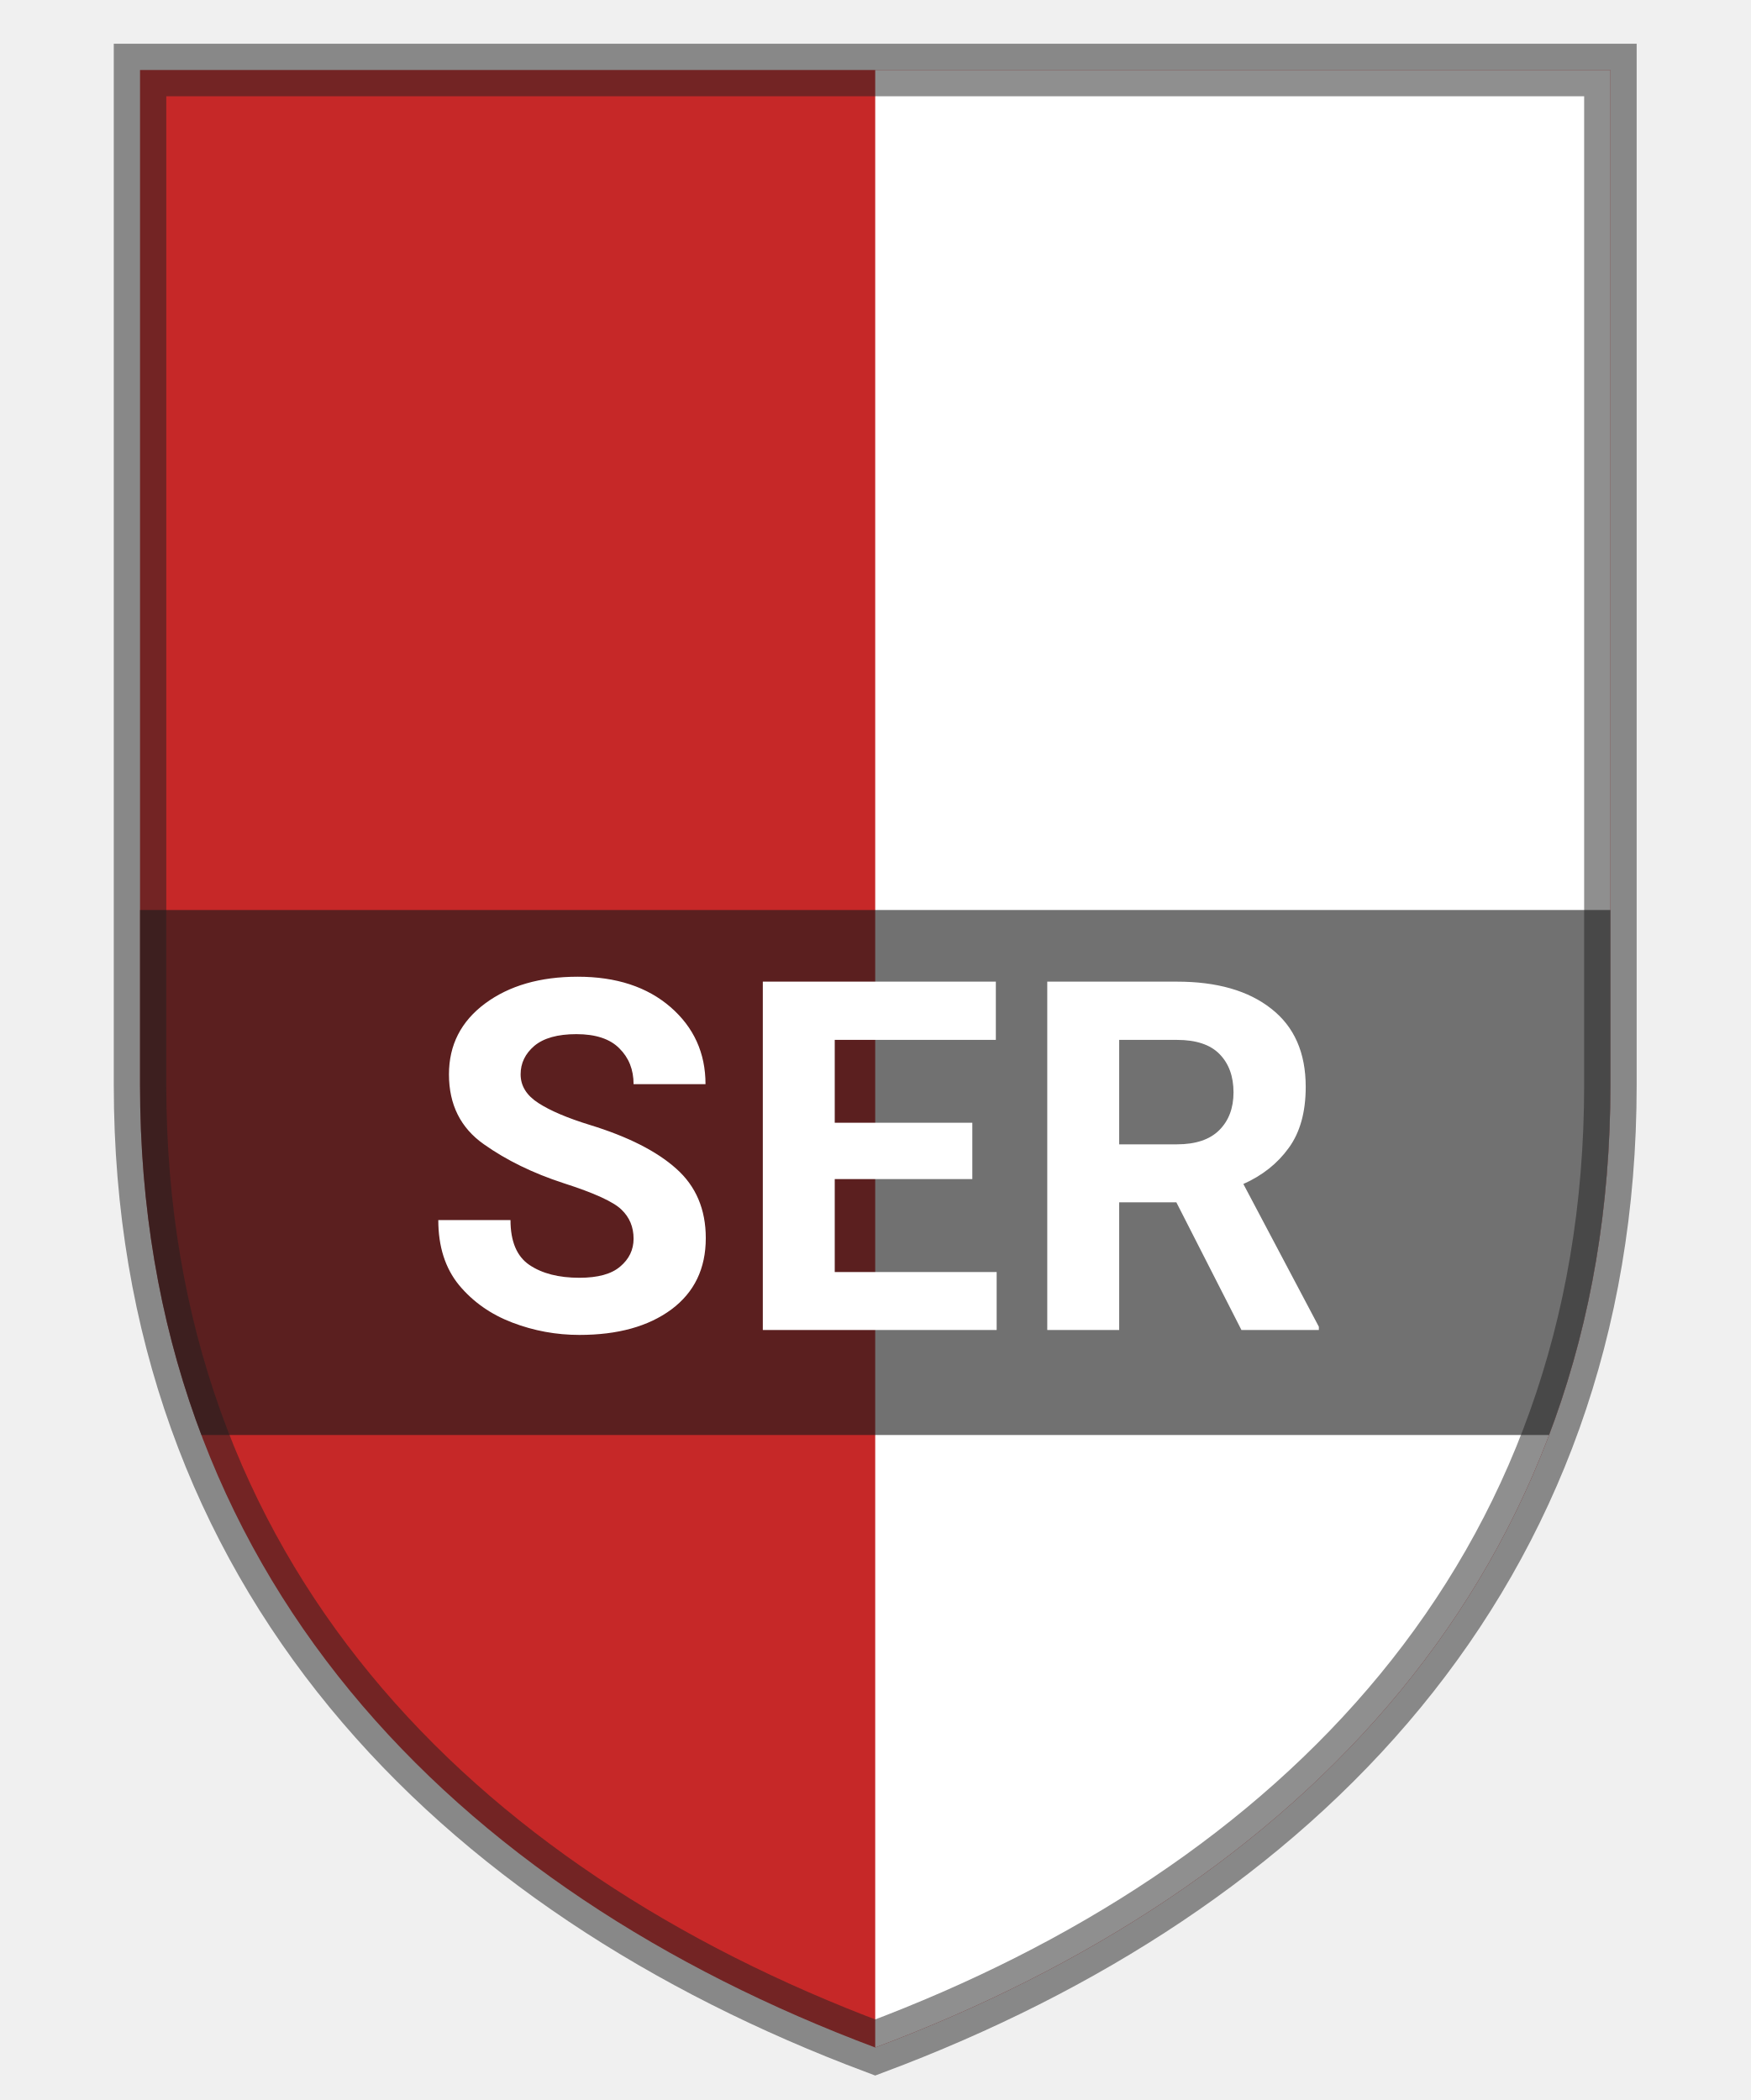
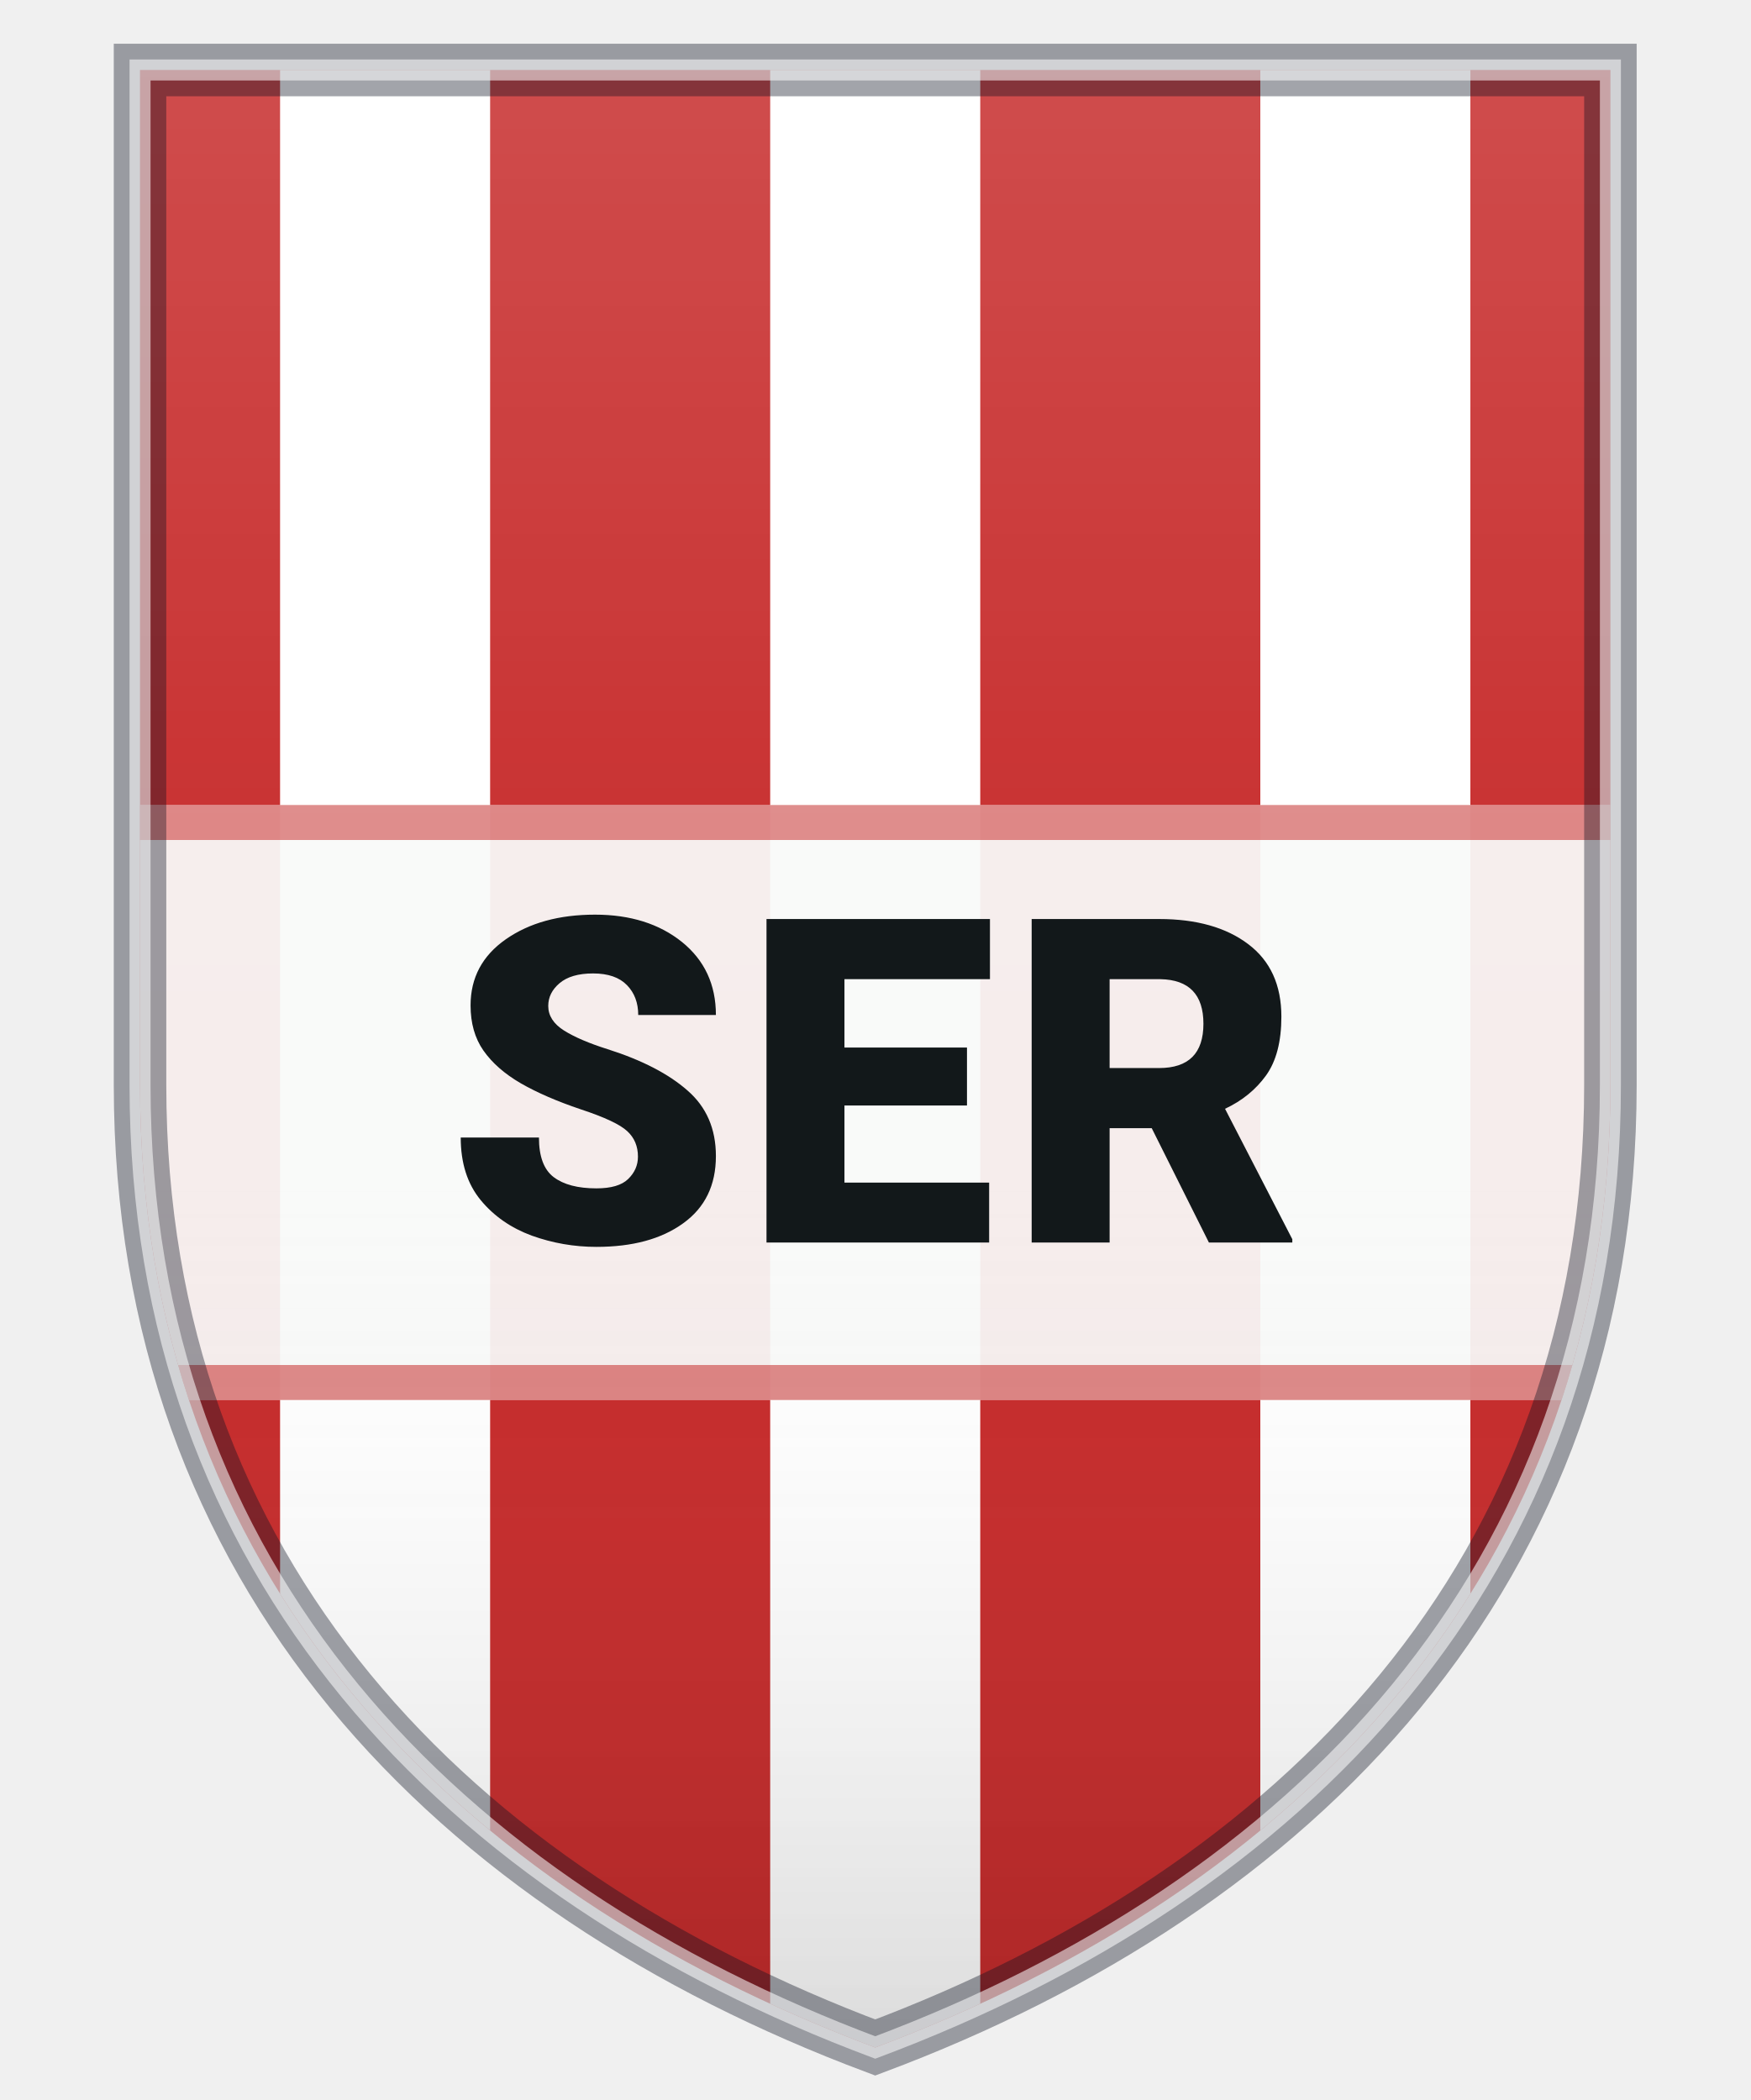
<svg xmlns="http://www.w3.org/2000/svg" viewBox="0 0 100 120" width="100" height="120" role="img" data-generico="1" aria-label="Escudo do Sergipe">
-   <clipPath id="escudo">
-     <path d="M8 4 H92 V62 C92 90 74 108 50 117 C26 108 8 90 8 62 Z" />
-   </clipPath>
+   <defs>
+     <clipPath id="escudo">
+       <path d="M8 4 H92 V62 C92 90 74 108 50 117 C26 108 8 90 8 62 Z" />
+     </clipPath>
+     <linearGradient id="volume" x1="0" y1="0" x2="0" y2="1">
+       <stop offset="0" stop-color="#FFFFFF" stop-opacity=".18" />
+       <stop offset=".55" stop-color="#FFFFFF" stop-opacity="0" />
+       <stop offset="1" stop-color="#000000" stop-opacity=".16" />
+     </linearGradient>
+   </defs>
  <g clip-path="url(#escudo)">
    <path d="M8 4 H92 V62 C92 90 74 108 50 117 C26 108 8 90 8 62 Z" fill="#C62828" />
-     <path d="M50 4 H92 V62 C92 90 74 108 50 117 Z" fill="#FFFFFF" />
-     <rect x="0" y="52" width="100" height="30" fill="#1A1A1A" fill-opacity=".62" />
-     <text x="50" y="76" text-anchor="middle" font-family="system-ui, -apple-system, 'Segoe UI', Roboto, sans-serif" font-size="28" font-weight="700" letter-spacing="0.5" fill="#FFFFFF">SER</text>
+     <rect x="16" y="0" width="12" height="120" fill="#FFFFFF" />
+     <rect x="44" y="0" width="12" height="120" fill="#FFFFFF" />
+     <rect x="72" y="0" width="12" height="120" fill="#FFFFFF" />
+     <rect x="0" y="46" width="100" height="34" fill="#F8FAF9" fill-opacity=".94" />
+     <rect x="0" y="46" width="100" height="2" fill="#C62828" fill-opacity=".55" />
+     <rect x="0" y="78" width="100" height="2" fill="#C62828" fill-opacity=".55" />
+     <rect x="0" y="0" width="100" height="120" fill="url(#volume)" />
+     <text x="50" y="71" text-anchor="middle" font-family="system-ui, -apple-system, 'Segoe UI', Roboto, sans-serif" font-size="26" font-weight="800" letter-spacing="0.6" fill="#12181A">SER</text>
  </g>
-   <path d="M8 4 H92 V62 C92 90 74 108 50 117 C26 108 8 90 8 62 Z" fill="none" stroke="#212121" stroke-opacity=".5" stroke-width="3" />
+   <path d="M8 4 H92 V62 C92 90 74 108 50 117 C26 108 8 90 8 62 Z" fill="none" stroke="#0B1220" stroke-opacity=".38" stroke-width="3" />
+   <path d="M8 4 H92 V62 C92 90 74 108 50 117 C26 108 8 90 8 62 Z" fill="none" stroke="#FFFFFF" stroke-opacity=".55" stroke-width="1.2" />
</svg>
